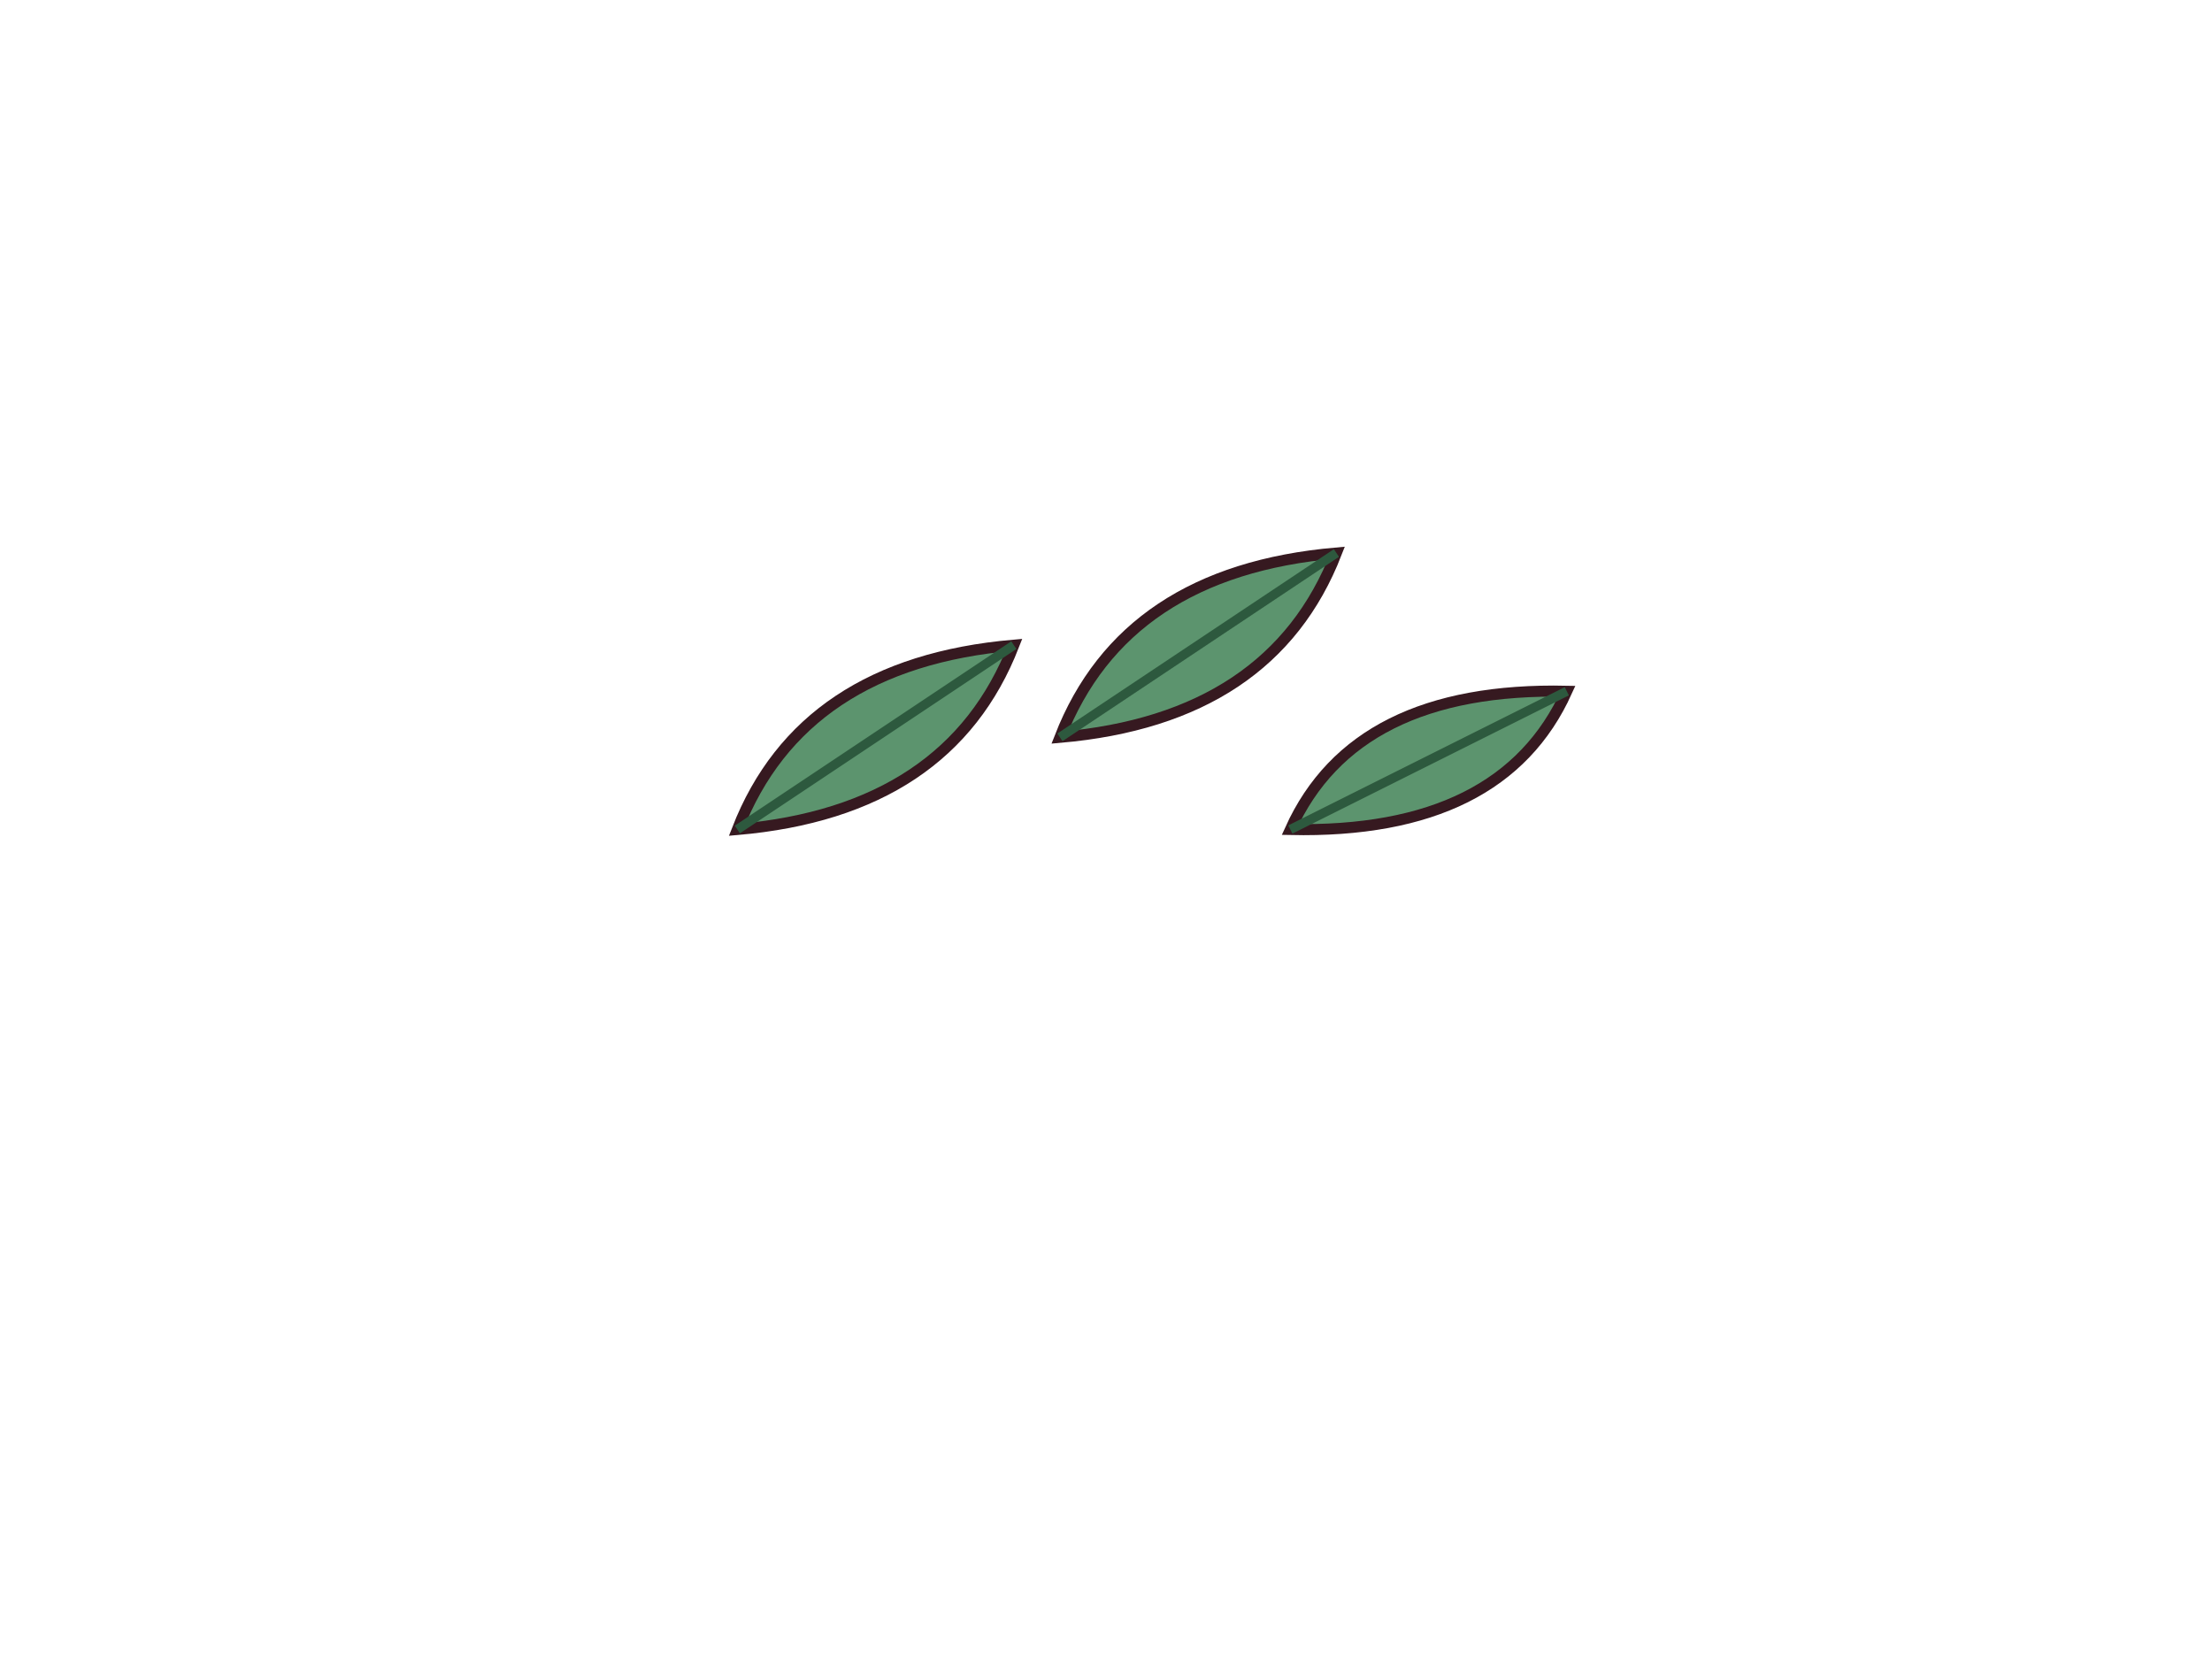
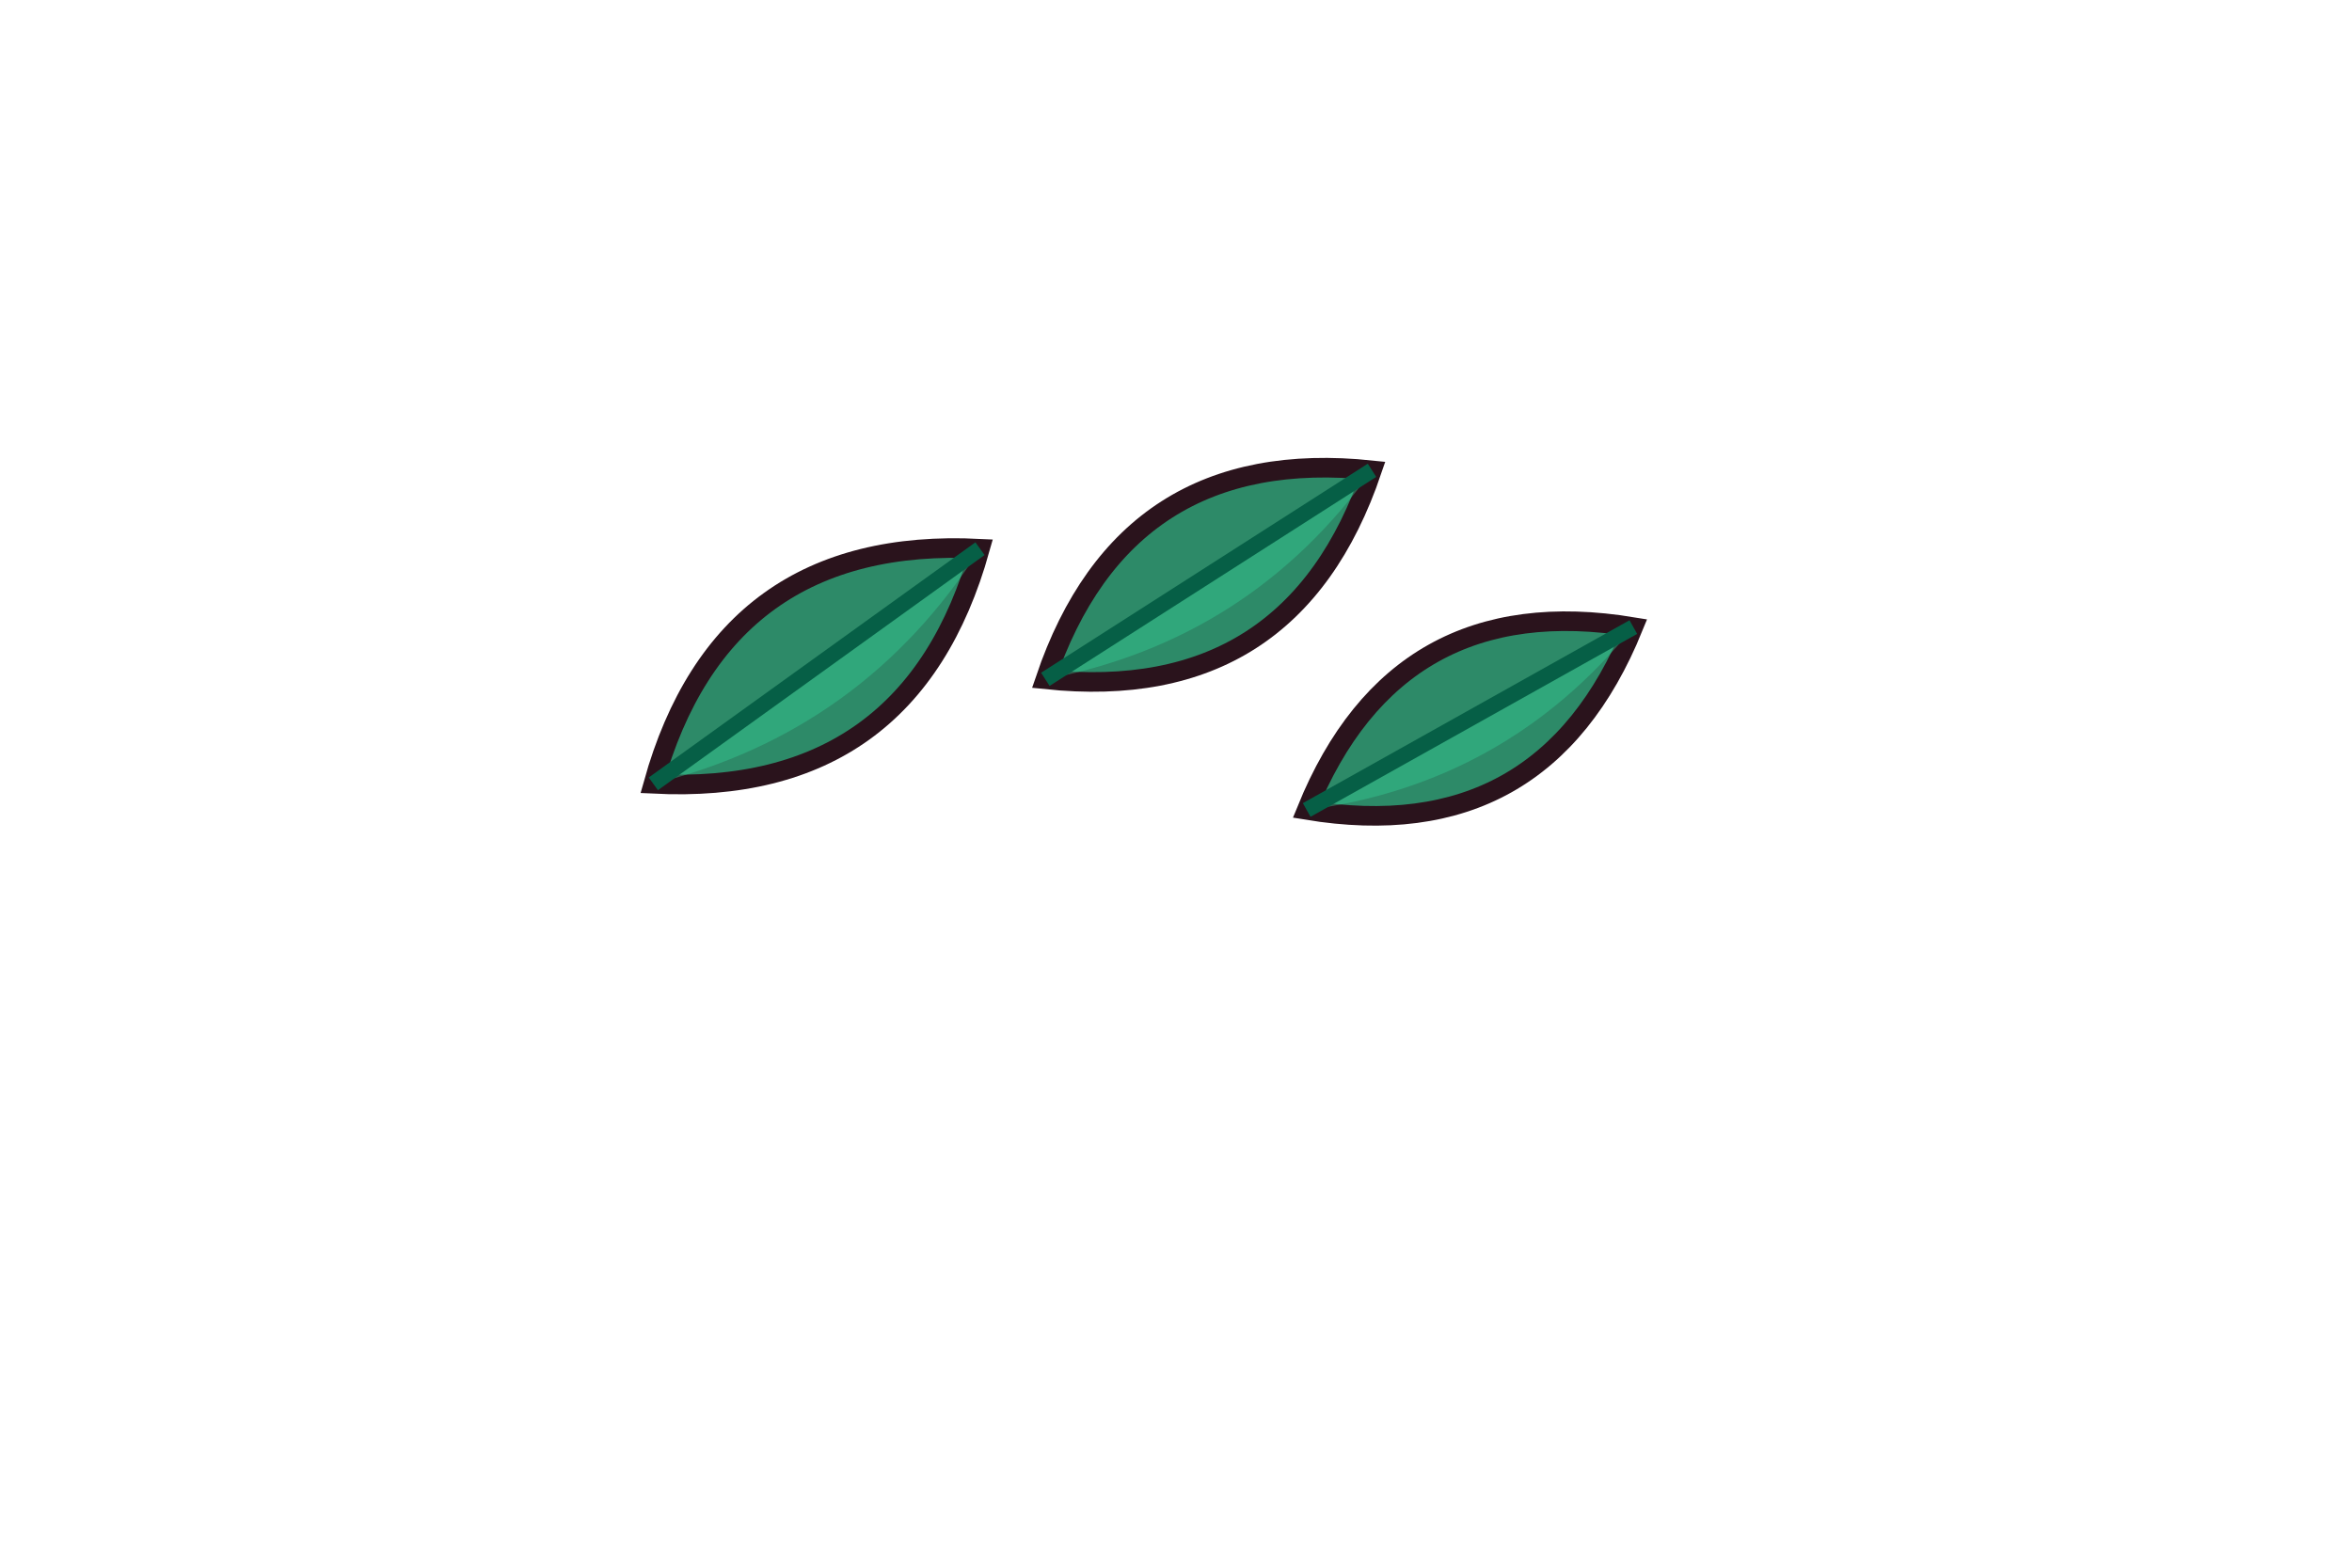
- <svg xmlns="http://www.w3.org/2000/svg" width="240" height="180" viewBox="0 0 240 180">
-   <path d="M80 90 Q87 72 110 70 Q103 88 80 90 Z" fill="#5C946E" stroke="#361920" stroke-width="1.2" />
-   <line x1="80" y1="90" x2="110" y2="70" stroke="#2D593E" stroke-width="1" />
-   <path d="M115 80 Q122 62 145 60 Q138 78 115 80 Z" fill="#5C946E" stroke="#361920" stroke-width="1.2" />
-   <line x1="115" y1="80" x2="145" y2="60" stroke="#2D593E" stroke-width="1" />
-   <path d="M140 90 Q147 74.5 170 75 Q163 90.5 140 90 Z" fill="#5C946E" stroke="#361920" stroke-width="1.2" />
-   <line x1="140" y1="90" x2="170" y2="75" stroke="#2D593E" stroke-width="1" />
+ <svg xmlns="http://www.w3.org/2000/svg" width="180" height="120" viewBox="0 0 180 120">
+   <path d="M50 60 Q69.7 61 75 42 Q55.3 41 50 60 Z" fill="#2D8A68" stroke="#2A131C" stroke-width="1.5" />
+   <path d="M50 60 Q66.1 56 75 42 Z" fill="#34D399" opacity=".4" />
+   <line x1="50" y1="60" x2="75" y2="42" stroke="#065F46" stroke-width="1.2" />
+   <path d="M80 52 Q98.9 54 105 36 Q86.1 34 80 52 Z" fill="#2D8A68" stroke="#2A131C" stroke-width="1.5" />
+   <path d="M80 52 Q95.7 49 105 36 Z" fill="#34D399" opacity=".4" />
+   <line x1="80" y1="52" x2="105" y2="36" stroke="#065F46" stroke-width="1.2" />
+   <path d="M100 62 Q118.1 65 125 48 Q106.9 45 100 62 Z" fill="#2D8A68" stroke="#2A131C" stroke-width="1.5" />
+   <path d="M100 62 Q115.3 60 125 48 Z" fill="#34D399" opacity=".4" />
+   <line x1="100" y1="62" x2="125" y2="48" stroke="#065F46" stroke-width="1.2" />
</svg>
